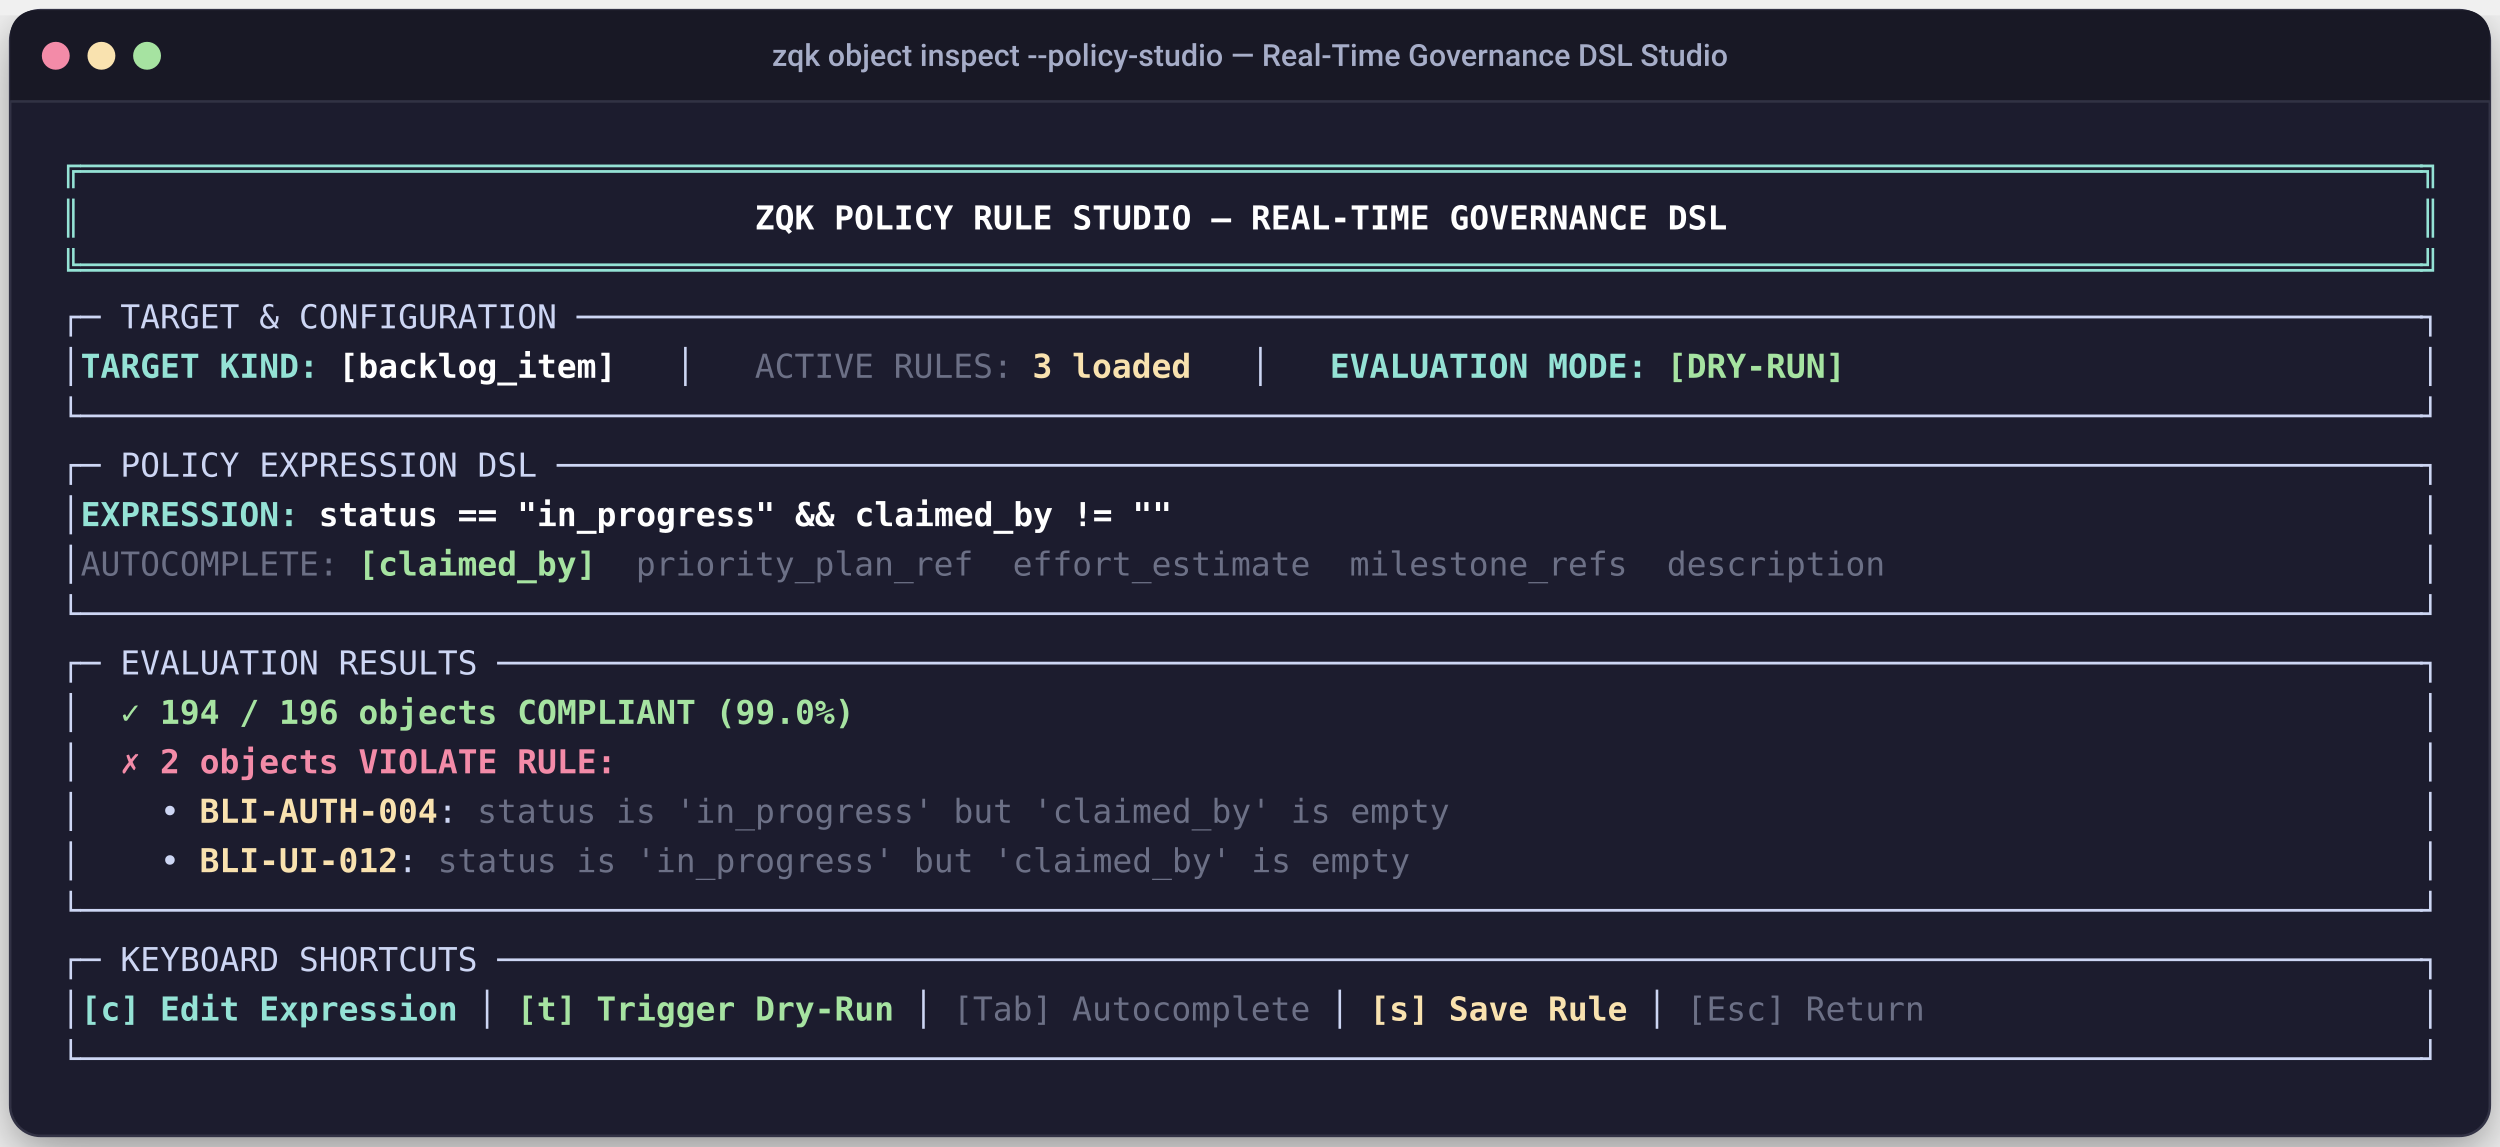
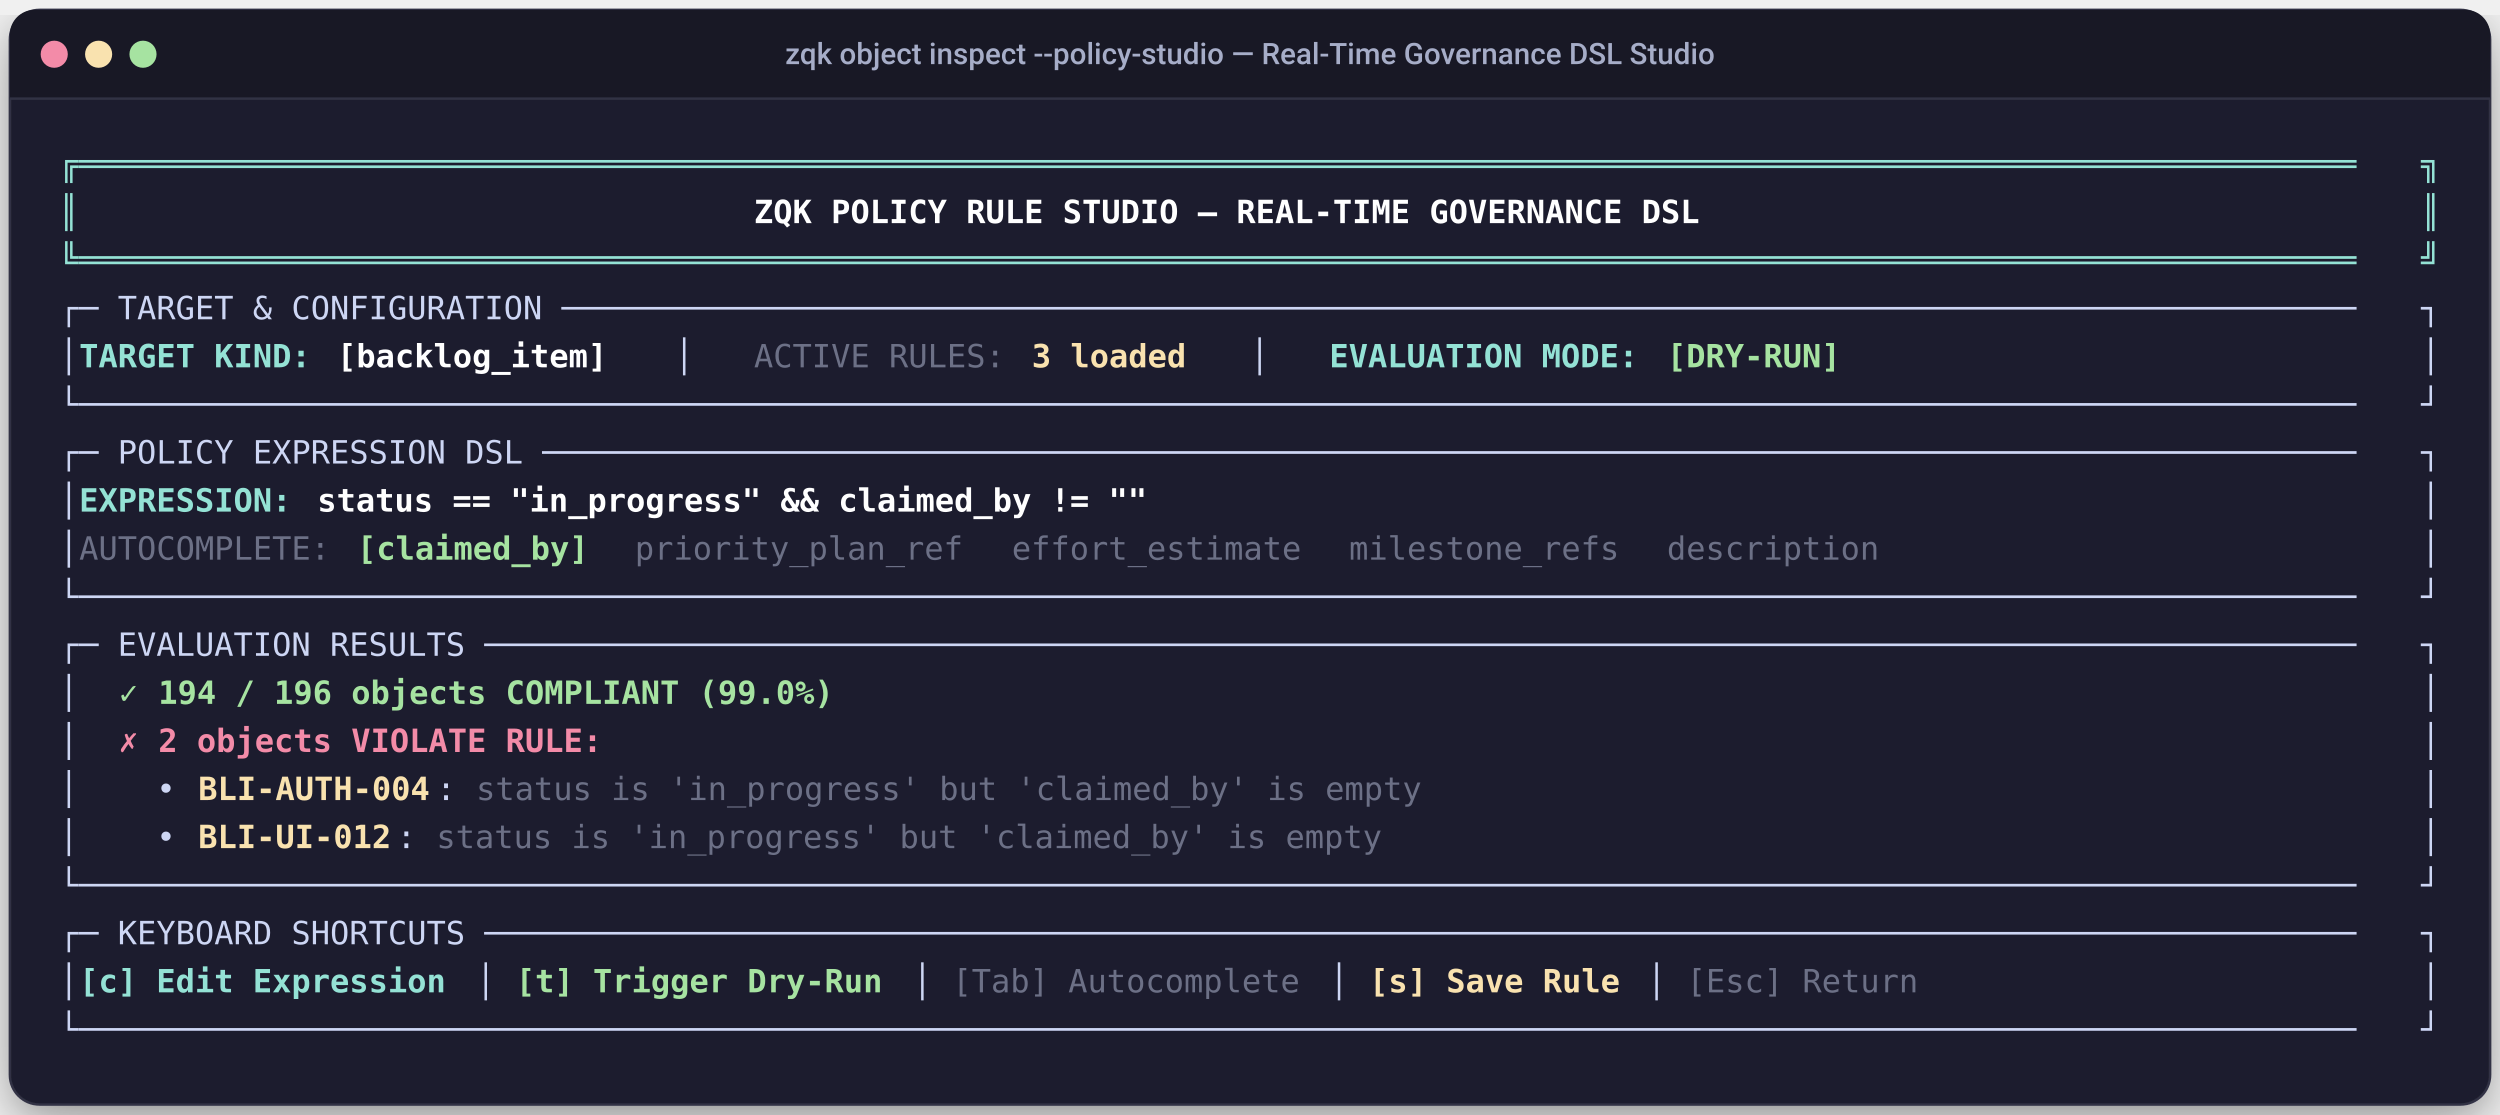
- <svg xmlns="http://www.w3.org/2000/svg" viewBox="0 0 986 452" width="986" height="452">
+ <svg xmlns="http://www.w3.org/2000/svg" viewBox="0 0 1014 452" width="1014" height="452">
  <defs>
    <style>
      .window-bg { fill: #1e1e2e; rx: 12px; }
      .top-bar { fill: #181825; }
      .dot-red { fill: #f38ba8; }
      .dot-yellow { fill: #f9e2af; }
      .dot-green { fill: #a6e3a1; }
      .term-text { font-family: ui-monospace, SFMono-Regular, "SF Mono", Menlo, Monaco, Consolas, monospace;
                   font-size: 13px; fill: #cdd6f4; letter-spacing: 0px; white-space: pre; }
      .term-bg-reverse { fill: #89b4fa; rx: 3px; }
      .title-text { font-family: -apple-system, BlinkMacSystemFont, "Segoe UI", Roboto, sans-serif;
                    font-size: 12px; fill: #a6adc8; font-weight: 500; text-anchor: middle; }
    </style>
    <filter id="shadow" x="-5%" y="-5%" width="110%" height="110%">
      <feDropShadow dx="0" dy="6" stdDeviation="12" flood-color="#000000" flood-opacity="0.45" />
    </filter>
  </defs>
-   <rect x="4" y="4" width="978" height="444" class="window-bg" filter="url(#shadow)" stroke="#313244" stroke-width="1" />
-   <path d="M 4 14 A 10 10 0 0 1 14 4 L 972 4 A 10 10 0 0 1 982 14 L 982 40 L 4 40 Z" class="top-bar" />
-   <line x1="4" y1="40" x2="982" y2="40" stroke="#313244" stroke-width="1" />
+   <rect x="4" y="4" width="1006" height="444" class="window-bg" filter="url(#shadow)" stroke="#313244" stroke-width="1" />
+   <path d="M 4 14 A 10 10 0 0 1 14 4 L 1000 4 A 10 10 0 0 1 1010 14 L 1010 40 L 4 40 Z" class="top-bar" />
+   <line x1="4" y1="40" x2="1010" y2="40" stroke="#313244" stroke-width="1" />
  <circle cx="22" cy="22" r="5.5" class="dot-red" />
  <circle cx="40" cy="22" r="5.5" class="dot-yellow" />
  <circle cx="58" cy="22" r="5.5" class="dot-green" />
-   <text x="493" y="26" class="title-text">zqk object inspect --policy-studio — Real-Time Governance DSL Studio</text>
+   <text x="507" y="26" class="title-text">zqk object inspect --policy-studio — Real-Time Governance DSL Studio</text>
  <g transform="translate(24, 56)">
    <text y="15.0" class="term-text" xml:space="preserve">
      <tspan x="0.0" fill="#94e2d5" font-weight="bold">╔</tspan>
-       <tspan x="7.8" fill="#94e2d5" font-weight="bold">══════════════════════════════════════════════════════════════════════════════════════════════════════════════════════</tspan>
-       <tspan x="930.6" fill="#94e2d5" font-weight="bold">╗</tspan>
+       <tspan x="8.1" fill="#94e2d5" font-weight="bold">══════════════════════════════════════════════════════════════════════════════════════════════════════════════════════</tspan>
+       <tspan x="958.0" fill="#94e2d5" font-weight="bold">╗</tspan>
    </text>
    <text y="34.5" class="term-text" xml:space="preserve">
      <tspan x="0.0" fill="#94e2d5" font-weight="bold">║</tspan>
-       <tspan x="7.8" fill="#cdd6f4">                                  </tspan>
-       <tspan x="273.7" fill="#ffffff" font-weight="bold">ZQK POLICY RULE STUDIO — REAL-TIME GOVERNANCE DSL</tspan>
-       <tspan x="656.9" fill="#cdd6f4">                                   </tspan>
-       <tspan x="930.6" fill="#94e2d5" font-weight="bold">║</tspan>
+       <tspan x="8.1" fill="#cdd6f4">                                  </tspan>
+       <tspan x="281.8" fill="#ffffff" font-weight="bold">ZQK POLICY RULE STUDIO — REAL-TIME GOVERNANCE DSL</tspan>
+       <tspan x="676.2" fill="#cdd6f4">                                   </tspan>
+       <tspan x="958.0" fill="#94e2d5" font-weight="bold">║</tspan>
    </text>
    <text y="54.0" class="term-text" xml:space="preserve">
      <tspan x="0.0" fill="#94e2d5" font-weight="bold">╚</tspan>
-       <tspan x="7.8" fill="#94e2d5" font-weight="bold">══════════════════════════════════════════════════════════════════════════════════════════════════════════════════════</tspan>
-       <tspan x="930.6" fill="#94e2d5" font-weight="bold">╝</tspan>
+       <tspan x="8.1" fill="#94e2d5" font-weight="bold">══════════════════════════════════════════════════════════════════════════════════════════════════════════════════════</tspan>
+       <tspan x="958.0" fill="#94e2d5" font-weight="bold">╝</tspan>
    </text>
    <text y="73.5" class="term-text" xml:space="preserve">
      <tspan x="0.0" fill="#cdd6f4">┌</tspan>
-       <tspan x="7.8" fill="#cdd6f4">─ TARGET &amp; CONFIGURATION ─────────────────────────────────────────────────────────────────────────────────────────────</tspan>
-       <tspan x="930.6" fill="#cdd6f4">┐</tspan>
+       <tspan x="8.1" fill="#cdd6f4">─ TARGET &amp; CONFIGURATION ─────────────────────────────────────────────────────────────────────────────────────────────</tspan>
+       <tspan x="958.0" fill="#cdd6f4">┐</tspan>
    </text>
    <text y="93.0" class="term-text" xml:space="preserve">
      <tspan x="0.0" fill="#cdd6f4">│</tspan>
-       <tspan x="7.8" fill="#94e2d5" font-weight="bold">TARGET KIND:</tspan>
-       <tspan x="101.7" fill="#cdd6f4"> </tspan>
-       <tspan x="109.5" fill="#ffffff" font-weight="bold">[backlog_item]</tspan>
-       <tspan x="219.0" fill="#cdd6f4">   </tspan>
-       <tspan x="242.4" fill="#cdd6f4">│</tspan>
-       <tspan x="250.2" fill="#cdd6f4">   </tspan>
-       <tspan x="273.7" fill="#6c7086">ACTIVE RULES:</tspan>
-       <tspan x="375.4" fill="#cdd6f4"> </tspan>
-       <tspan x="383.2" fill="#f9e2af" font-weight="bold">3 loaded</tspan>
-       <tspan x="445.7" fill="#cdd6f4">   </tspan>
-       <tspan x="469.2" fill="#cdd6f4">│</tspan>
-       <tspan x="477.0" fill="#cdd6f4">   </tspan>
-       <tspan x="500.5" fill="#94e2d5" font-weight="bold">EVALUATION MODE:</tspan>
-       <tspan x="625.6" fill="#cdd6f4"> </tspan>
-       <tspan x="633.4" fill="#a6e3a1" font-weight="bold">[DRY-RUN]</tspan>
-       <tspan x="703.8" fill="#cdd6f4">                             </tspan>
-       <tspan x="930.6" fill="#cdd6f4">│</tspan>
+       <tspan x="8.1" fill="#94e2d5" font-weight="bold">TARGET KIND:</tspan>
+       <tspan x="104.7" fill="#cdd6f4"> </tspan>
+       <tspan x="112.7" fill="#ffffff" font-weight="bold">[backlog_item]</tspan>
+       <tspan x="225.4" fill="#cdd6f4">   </tspan>
+       <tspan x="249.6" fill="#cdd6f4">│</tspan>
+       <tspan x="257.6" fill="#cdd6f4">   </tspan>
+       <tspan x="281.8" fill="#6c7086">ACTIVE RULES:</tspan>
+       <tspan x="386.4" fill="#cdd6f4"> </tspan>
+       <tspan x="394.5" fill="#f9e2af" font-weight="bold">3 loaded</tspan>
+       <tspan x="458.9" fill="#cdd6f4">   </tspan>
+       <tspan x="483.0" fill="#cdd6f4">│</tspan>
+       <tspan x="491.1" fill="#cdd6f4">   </tspan>
+       <tspan x="515.2" fill="#94e2d5" font-weight="bold">EVALUATION MODE:</tspan>
+       <tspan x="644.0" fill="#cdd6f4"> </tspan>
+       <tspan x="652.1" fill="#a6e3a1" font-weight="bold">[DRY-RUN]</tspan>
+       <tspan x="724.5" fill="#cdd6f4">                             </tspan>
+       <tspan x="958.0" fill="#cdd6f4">│</tspan>
    </text>
    <text y="112.5" class="term-text" xml:space="preserve">
      <tspan x="0.0" fill="#cdd6f4">└</tspan>
-       <tspan x="7.8" fill="#cdd6f4">──────────────────────────────────────────────────────────────────────────────────────────────────────────────────────</tspan>
-       <tspan x="930.6" fill="#cdd6f4">┘</tspan>
+       <tspan x="8.1" fill="#cdd6f4">──────────────────────────────────────────────────────────────────────────────────────────────────────────────────────</tspan>
+       <tspan x="958.0" fill="#cdd6f4">┘</tspan>
    </text>
    <text y="132.0" class="term-text" xml:space="preserve">
      <tspan x="0.0" fill="#cdd6f4">┌</tspan>
-       <tspan x="7.8" fill="#cdd6f4">─ POLICY EXPRESSION DSL ──────────────────────────────────────────────────────────────────────────────────────────────</tspan>
-       <tspan x="930.6" fill="#cdd6f4">┐</tspan>
+       <tspan x="8.1" fill="#cdd6f4">─ POLICY EXPRESSION DSL ──────────────────────────────────────────────────────────────────────────────────────────────</tspan>
+       <tspan x="958.0" fill="#cdd6f4">┐</tspan>
    </text>
    <text y="151.5" class="term-text" xml:space="preserve">
      <tspan x="0.0" fill="#cdd6f4">│</tspan>
-       <tspan x="7.8" fill="#94e2d5" font-weight="bold">EXPRESSION:</tspan>
-       <tspan x="93.8" fill="#cdd6f4"> </tspan>
-       <tspan x="101.7" fill="#ffffff" font-weight="bold">status == "in_progress" &amp;&amp; claimed_by != ""</tspan>
-       <tspan x="437.9" fill="#cdd6f4">                                                               </tspan>
-       <tspan x="930.6" fill="#cdd6f4">│</tspan>
+       <tspan x="8.1" fill="#94e2d5" font-weight="bold">EXPRESSION:</tspan>
+       <tspan x="96.6" fill="#cdd6f4"> </tspan>
+       <tspan x="104.7" fill="#ffffff" font-weight="bold">status == "in_progress" &amp;&amp; claimed_by != ""</tspan>
+       <tspan x="450.8" fill="#cdd6f4">                                                               </tspan>
+       <tspan x="958.0" fill="#cdd6f4">│</tspan>
    </text>
    <text y="171.0" class="term-text" xml:space="preserve">
      <tspan x="0.0" fill="#cdd6f4">│</tspan>
-       <tspan x="7.8" fill="#6c7086">AUTOCOMPLETE:</tspan>
-       <tspan x="109.5" fill="#cdd6f4"> </tspan>
-       <tspan x="117.3" fill="#a6e3a1" font-weight="bold">[claimed_by]</tspan>
-       <tspan x="211.1" fill="#cdd6f4">  </tspan>
-       <tspan x="226.8" fill="#6c7086">priority_plan_ref</tspan>
-       <tspan x="359.7" fill="#cdd6f4">  </tspan>
-       <tspan x="375.4" fill="#6c7086">effort_estimate</tspan>
-       <tspan x="492.7" fill="#cdd6f4">  </tspan>
-       <tspan x="508.3" fill="#6c7086">milestone_refs</tspan>
-       <tspan x="617.8" fill="#cdd6f4">  </tspan>
-       <tspan x="633.4" fill="#6c7086">description</tspan>
-       <tspan x="719.4" fill="#cdd6f4">                           </tspan>
-       <tspan x="930.6" fill="#cdd6f4">│</tspan>
+       <tspan x="8.1" fill="#6c7086">AUTOCOMPLETE:</tspan>
+       <tspan x="112.7" fill="#cdd6f4"> </tspan>
+       <tspan x="120.8" fill="#a6e3a1" font-weight="bold">[claimed_by]</tspan>
+       <tspan x="217.4" fill="#cdd6f4">  </tspan>
+       <tspan x="233.5" fill="#6c7086">priority_plan_ref</tspan>
+       <tspan x="370.3" fill="#cdd6f4">  </tspan>
+       <tspan x="386.4" fill="#6c7086">effort_estimate</tspan>
+       <tspan x="507.2" fill="#cdd6f4">  </tspan>
+       <tspan x="523.2" fill="#6c7086">milestone_refs</tspan>
+       <tspan x="636.0" fill="#cdd6f4">  </tspan>
+       <tspan x="652.1" fill="#6c7086">description</tspan>
+       <tspan x="740.6" fill="#cdd6f4">                           </tspan>
+       <tspan x="958.0" fill="#cdd6f4">│</tspan>
    </text>
    <text y="190.5" class="term-text" xml:space="preserve">
      <tspan x="0.0" fill="#cdd6f4">└</tspan>
-       <tspan x="7.8" fill="#cdd6f4">──────────────────────────────────────────────────────────────────────────────────────────────────────────────────────</tspan>
-       <tspan x="930.6" fill="#cdd6f4">┘</tspan>
+       <tspan x="8.1" fill="#cdd6f4">──────────────────────────────────────────────────────────────────────────────────────────────────────────────────────</tspan>
+       <tspan x="958.0" fill="#cdd6f4">┘</tspan>
    </text>
    <text y="210.0" class="term-text" xml:space="preserve">
      <tspan x="0.0" fill="#cdd6f4">┌</tspan>
-       <tspan x="7.8" fill="#cdd6f4">─ EVALUATION RESULTS ─────────────────────────────────────────────────────────────────────────────────────────────────</tspan>
-       <tspan x="930.6" fill="#cdd6f4">┐</tspan>
+       <tspan x="8.1" fill="#cdd6f4">─ EVALUATION RESULTS ─────────────────────────────────────────────────────────────────────────────────────────────────</tspan>
+       <tspan x="958.0" fill="#cdd6f4">┐</tspan>
    </text>
    <text y="229.5" class="term-text" xml:space="preserve">
      <tspan x="0.0" fill="#cdd6f4">│</tspan>
-       <tspan x="7.8" fill="#cdd6f4">  </tspan>
-       <tspan x="23.5" fill="#a6e3a1" font-weight="bold">✓</tspan>
-       <tspan x="31.3" fill="#cdd6f4"> </tspan>
-       <tspan x="39.1" fill="#a6e3a1" font-weight="bold">194 / 196 objects COMPLIANT (99.0%)</tspan>
-       <tspan x="312.8" fill="#cdd6f4">                                                                               </tspan>
-       <tspan x="930.6" fill="#cdd6f4">│</tspan>
+       <tspan x="8.1" fill="#cdd6f4">  </tspan>
+       <tspan x="24.2" fill="#a6e3a1" font-weight="bold">✓</tspan>
+       <tspan x="32.2" fill="#cdd6f4"> </tspan>
+       <tspan x="40.2" fill="#a6e3a1" font-weight="bold">194 / 196 objects COMPLIANT (99.0%)</tspan>
+       <tspan x="322.0" fill="#cdd6f4">                                                                               </tspan>
+       <tspan x="958.0" fill="#cdd6f4">│</tspan>
    </text>
    <text y="249.0" class="term-text" xml:space="preserve">
      <tspan x="0.0" fill="#cdd6f4">│</tspan>
-       <tspan x="7.8" fill="#cdd6f4">  </tspan>
-       <tspan x="23.5" fill="#f38ba8" font-weight="bold">✗</tspan>
-       <tspan x="31.3" fill="#cdd6f4"> </tspan>
-       <tspan x="39.1" fill="#f38ba8" font-weight="bold">2 objects VIOLATE RULE:</tspan>
-       <tspan x="219.0" fill="#cdd6f4">                                                                                           </tspan>
-       <tspan x="930.6" fill="#cdd6f4">│</tspan>
+       <tspan x="8.1" fill="#cdd6f4">  </tspan>
+       <tspan x="24.2" fill="#f38ba8" font-weight="bold">✗</tspan>
+       <tspan x="32.2" fill="#cdd6f4"> </tspan>
+       <tspan x="40.2" fill="#f38ba8" font-weight="bold">2 objects VIOLATE RULE:</tspan>
+       <tspan x="225.4" fill="#cdd6f4">                                                                                           </tspan>
+       <tspan x="958.0" fill="#cdd6f4">│</tspan>
    </text>
    <text y="268.5" class="term-text" xml:space="preserve">
      <tspan x="0.0" fill="#cdd6f4">│</tspan>
-       <tspan x="7.8" fill="#cdd6f4">    • </tspan>
-       <tspan x="54.7" fill="#f9e2af" font-weight="bold">BLI-AUTH-004</tspan>
-       <tspan x="148.6" fill="#cdd6f4">: </tspan>
-       <tspan x="164.2" fill="#6c7086">status is 'in_progress' but 'claimed_by' is empty</tspan>
-       <tspan x="547.4" fill="#cdd6f4">                                                 </tspan>
-       <tspan x="930.6" fill="#cdd6f4">│</tspan>
+       <tspan x="8.1" fill="#cdd6f4">    • </tspan>
+       <tspan x="56.4" fill="#f9e2af" font-weight="bold">BLI-AUTH-004</tspan>
+       <tspan x="153.0" fill="#cdd6f4">: </tspan>
+       <tspan x="169.1" fill="#6c7086">status is 'in_progress' but 'claimed_by' is empty</tspan>
+       <tspan x="563.5" fill="#cdd6f4">                                                 </tspan>
+       <tspan x="958.0" fill="#cdd6f4">│</tspan>
    </text>
    <text y="288.0" class="term-text" xml:space="preserve">
      <tspan x="0.0" fill="#cdd6f4">│</tspan>
-       <tspan x="7.8" fill="#cdd6f4">    • </tspan>
-       <tspan x="54.7" fill="#f9e2af" font-weight="bold">BLI-UI-012</tspan>
-       <tspan x="132.9" fill="#cdd6f4">: </tspan>
-       <tspan x="148.6" fill="#6c7086">status is 'in_progress' but 'claimed_by' is empty</tspan>
-       <tspan x="531.8" fill="#cdd6f4">                                                   </tspan>
-       <tspan x="930.6" fill="#cdd6f4">│</tspan>
+       <tspan x="8.1" fill="#cdd6f4">    • </tspan>
+       <tspan x="56.4" fill="#f9e2af" font-weight="bold">BLI-UI-012</tspan>
+       <tspan x="136.9" fill="#cdd6f4">: </tspan>
+       <tspan x="153.0" fill="#6c7086">status is 'in_progress' but 'claimed_by' is empty</tspan>
+       <tspan x="547.4" fill="#cdd6f4">                                                   </tspan>
+       <tspan x="958.0" fill="#cdd6f4">│</tspan>
    </text>
    <text y="307.5" class="term-text" xml:space="preserve">
      <tspan x="0.0" fill="#cdd6f4">└</tspan>
-       <tspan x="7.8" fill="#cdd6f4">──────────────────────────────────────────────────────────────────────────────────────────────────────────────────────</tspan>
-       <tspan x="930.6" fill="#cdd6f4">┘</tspan>
+       <tspan x="8.1" fill="#cdd6f4">──────────────────────────────────────────────────────────────────────────────────────────────────────────────────────</tspan>
+       <tspan x="958.0" fill="#cdd6f4">┘</tspan>
    </text>
    <text y="327.0" class="term-text" xml:space="preserve">
      <tspan x="0.0" fill="#cdd6f4">┌</tspan>
-       <tspan x="7.8" fill="#cdd6f4">─ KEYBOARD SHORTCUTS ─────────────────────────────────────────────────────────────────────────────────────────────────</tspan>
-       <tspan x="930.6" fill="#cdd6f4">┐</tspan>
+       <tspan x="8.1" fill="#cdd6f4">─ KEYBOARD SHORTCUTS ─────────────────────────────────────────────────────────────────────────────────────────────────</tspan>
+       <tspan x="958.0" fill="#cdd6f4">┐</tspan>
    </text>
    <text y="346.5" class="term-text" xml:space="preserve">
      <tspan x="0.0" fill="#cdd6f4">│</tspan>
-       <tspan x="7.8" fill="#94e2d5" font-weight="bold">[c] Edit Expression</tspan>
-       <tspan x="156.4" fill="#cdd6f4"> </tspan>
-       <tspan x="164.2" fill="#cdd6f4">│</tspan>
-       <tspan x="172.0" fill="#cdd6f4"> </tspan>
-       <tspan x="179.9" fill="#a6e3a1" font-weight="bold">[t] Trigger Dry-Run</tspan>
-       <tspan x="328.4" fill="#cdd6f4"> </tspan>
-       <tspan x="336.3" fill="#cdd6f4">│</tspan>
-       <tspan x="344.1" fill="#cdd6f4"> </tspan>
-       <tspan x="351.9" fill="#6c7086">[Tab] Autocomplete</tspan>
-       <tspan x="492.7" fill="#cdd6f4"> </tspan>
-       <tspan x="500.5" fill="#cdd6f4">│</tspan>
-       <tspan x="508.3" fill="#cdd6f4"> </tspan>
-       <tspan x="516.1" fill="#f9e2af" font-weight="bold">[s] Save Rule</tspan>
-       <tspan x="617.8" fill="#cdd6f4"> </tspan>
-       <tspan x="625.6" fill="#cdd6f4">│</tspan>
-       <tspan x="633.4" fill="#cdd6f4"> </tspan>
-       <tspan x="641.2" fill="#6c7086">[Esc] Return</tspan>
-       <tspan x="735.1" fill="#cdd6f4">                         </tspan>
-       <tspan x="930.6" fill="#cdd6f4">│</tspan>
+       <tspan x="8.1" fill="#94e2d5" font-weight="bold">[c] Edit Expression</tspan>
+       <tspan x="161.0" fill="#cdd6f4"> </tspan>
+       <tspan x="169.1" fill="#cdd6f4">│</tspan>
+       <tspan x="177.1" fill="#cdd6f4"> </tspan>
+       <tspan x="185.2" fill="#a6e3a1" font-weight="bold">[t] Trigger Dry-Run</tspan>
+       <tspan x="338.1" fill="#cdd6f4"> </tspan>
+       <tspan x="346.2" fill="#cdd6f4">│</tspan>
+       <tspan x="354.2" fill="#cdd6f4"> </tspan>
+       <tspan x="362.3" fill="#6c7086">[Tab] Autocomplete</tspan>
+       <tspan x="507.2" fill="#cdd6f4"> </tspan>
+       <tspan x="515.2" fill="#cdd6f4">│</tspan>
+       <tspan x="523.2" fill="#cdd6f4"> </tspan>
+       <tspan x="531.3" fill="#f9e2af" font-weight="bold">[s] Save Rule</tspan>
+       <tspan x="636.0" fill="#cdd6f4"> </tspan>
+       <tspan x="644.0" fill="#cdd6f4">│</tspan>
+       <tspan x="652.1" fill="#cdd6f4"> </tspan>
+       <tspan x="660.1" fill="#6c7086">[Esc] Return</tspan>
+       <tspan x="756.7" fill="#cdd6f4">                         </tspan>
+       <tspan x="958.0" fill="#cdd6f4">│</tspan>
    </text>
    <text y="366.0" class="term-text" xml:space="preserve">
      <tspan x="0.0" fill="#cdd6f4">└</tspan>
-       <tspan x="7.8" fill="#cdd6f4">──────────────────────────────────────────────────────────────────────────────────────────────────────────────────────</tspan>
-       <tspan x="930.6" fill="#cdd6f4">┘</tspan>
+       <tspan x="8.1" fill="#cdd6f4">──────────────────────────────────────────────────────────────────────────────────────────────────────────────────────</tspan>
+       <tspan x="958.0" fill="#cdd6f4">┘</tspan>
    </text>
  </g>
</svg>
